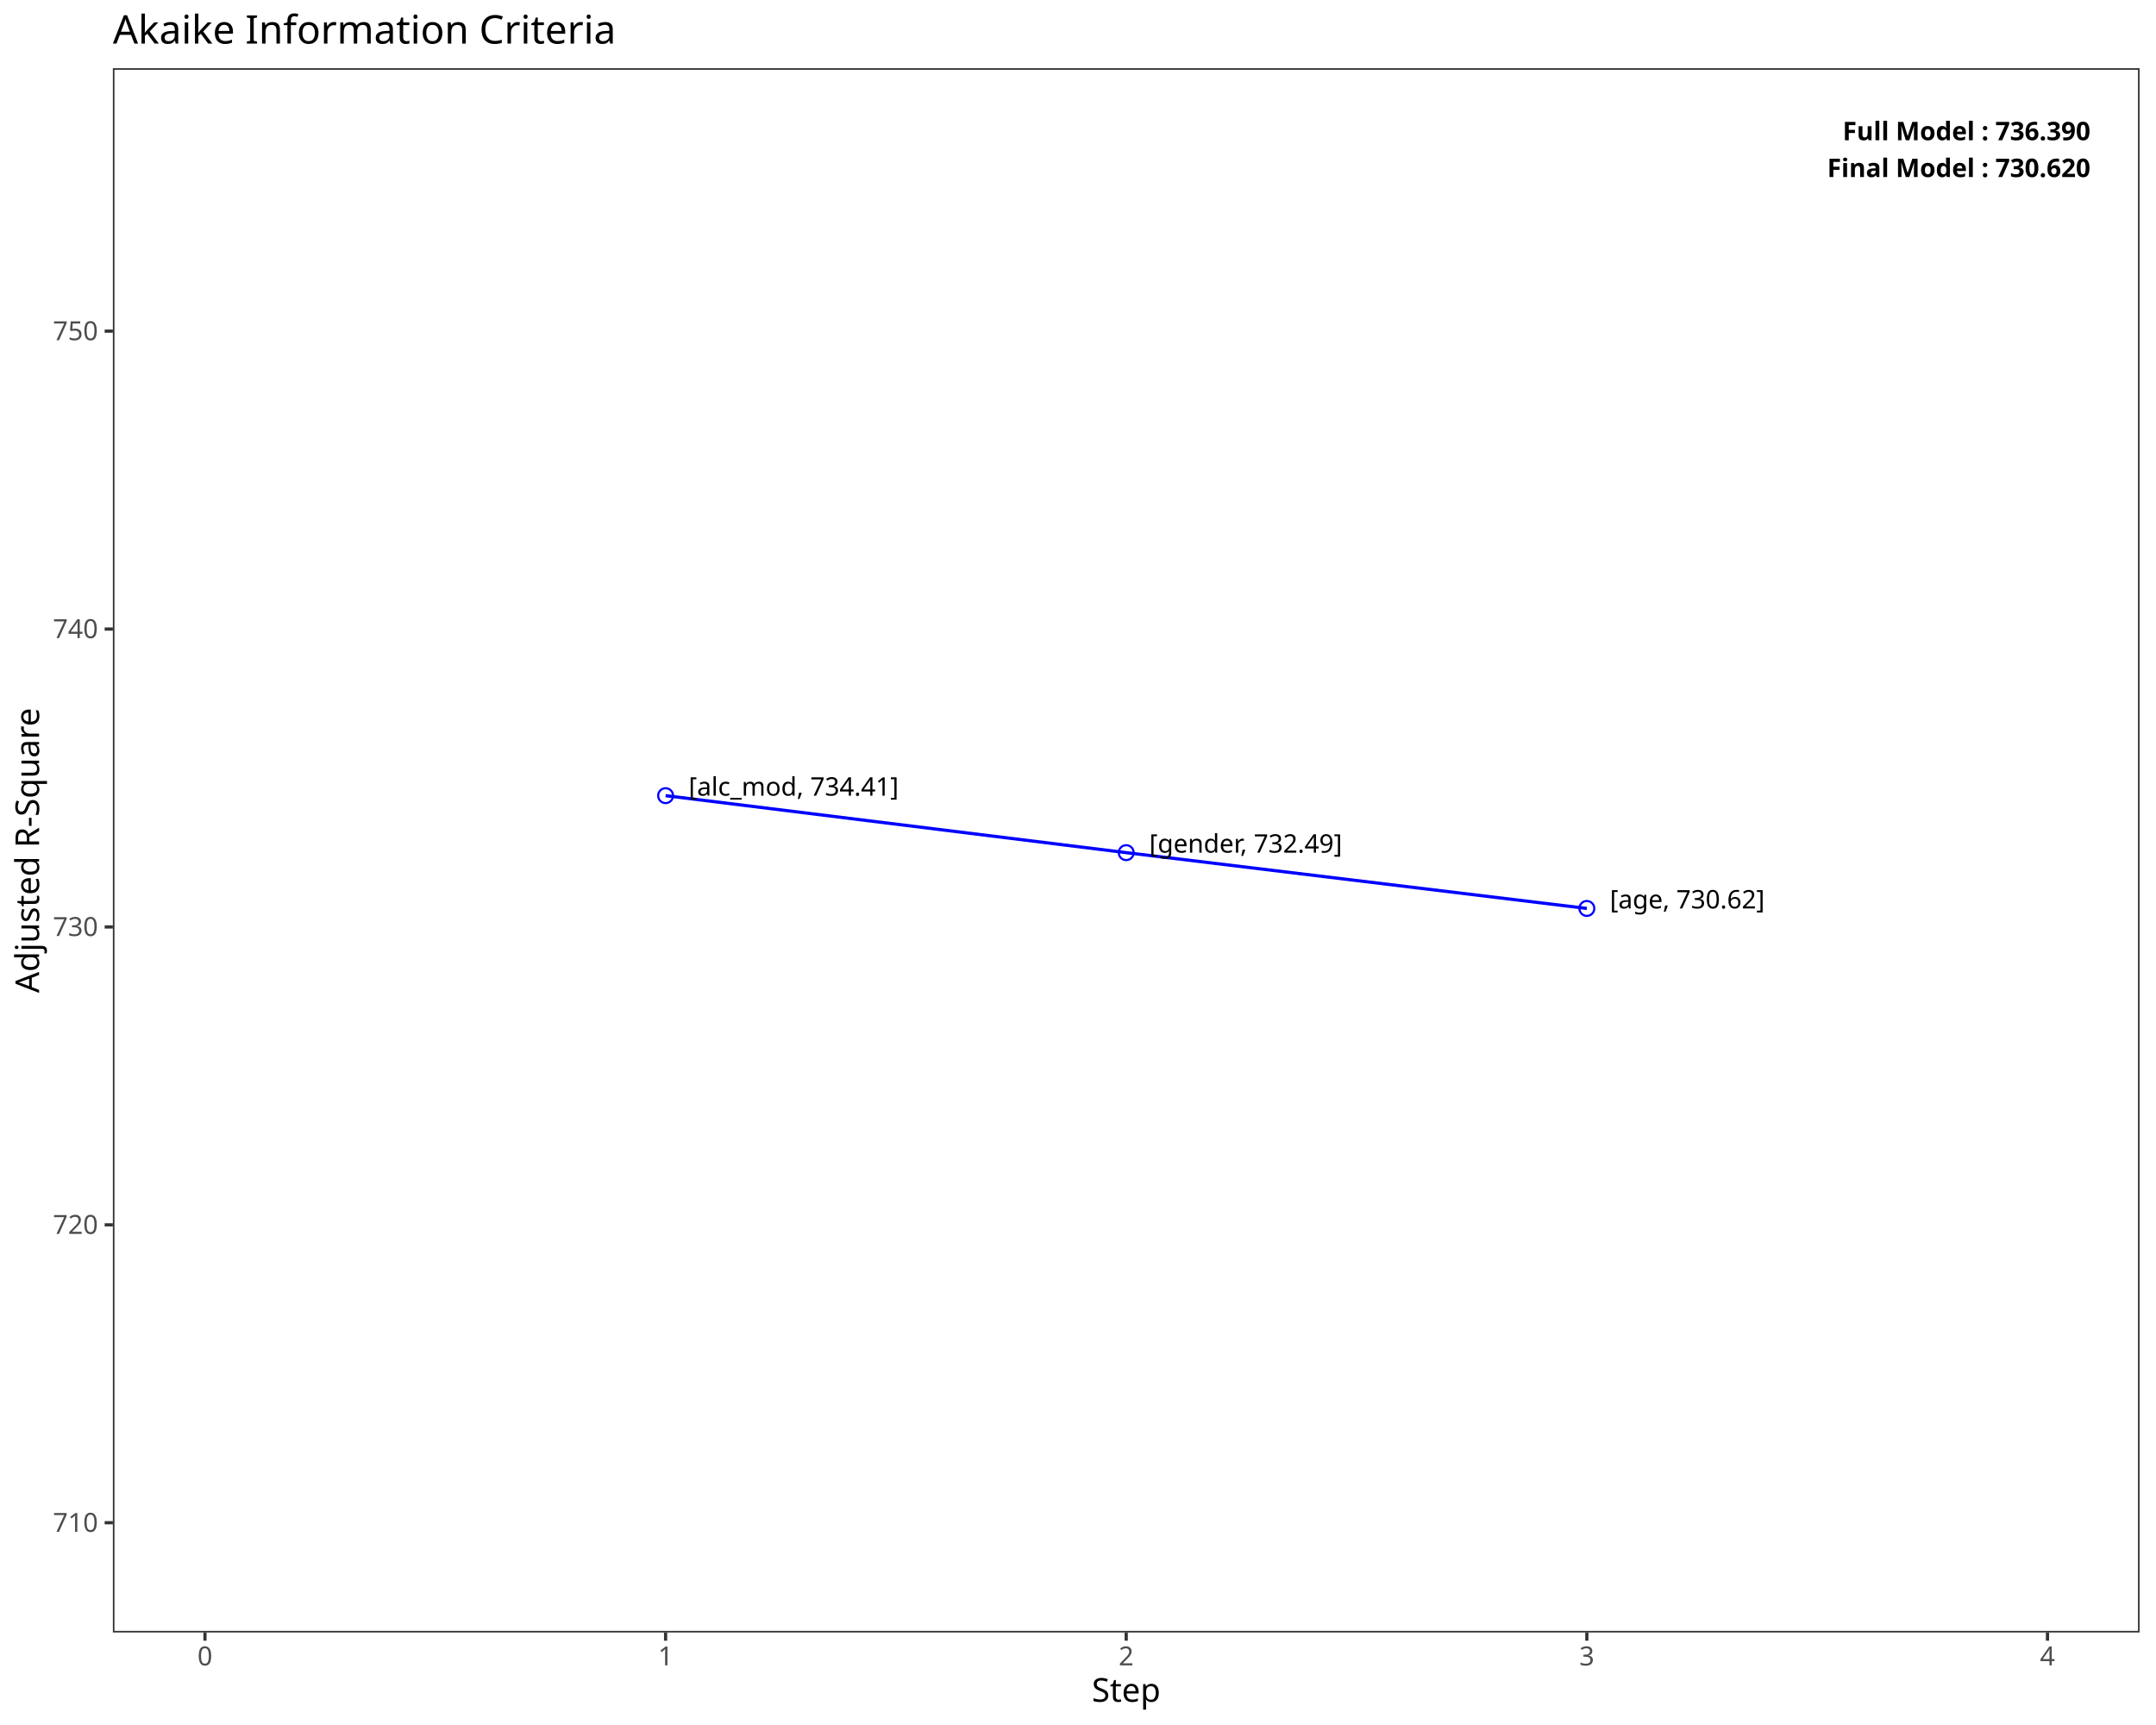
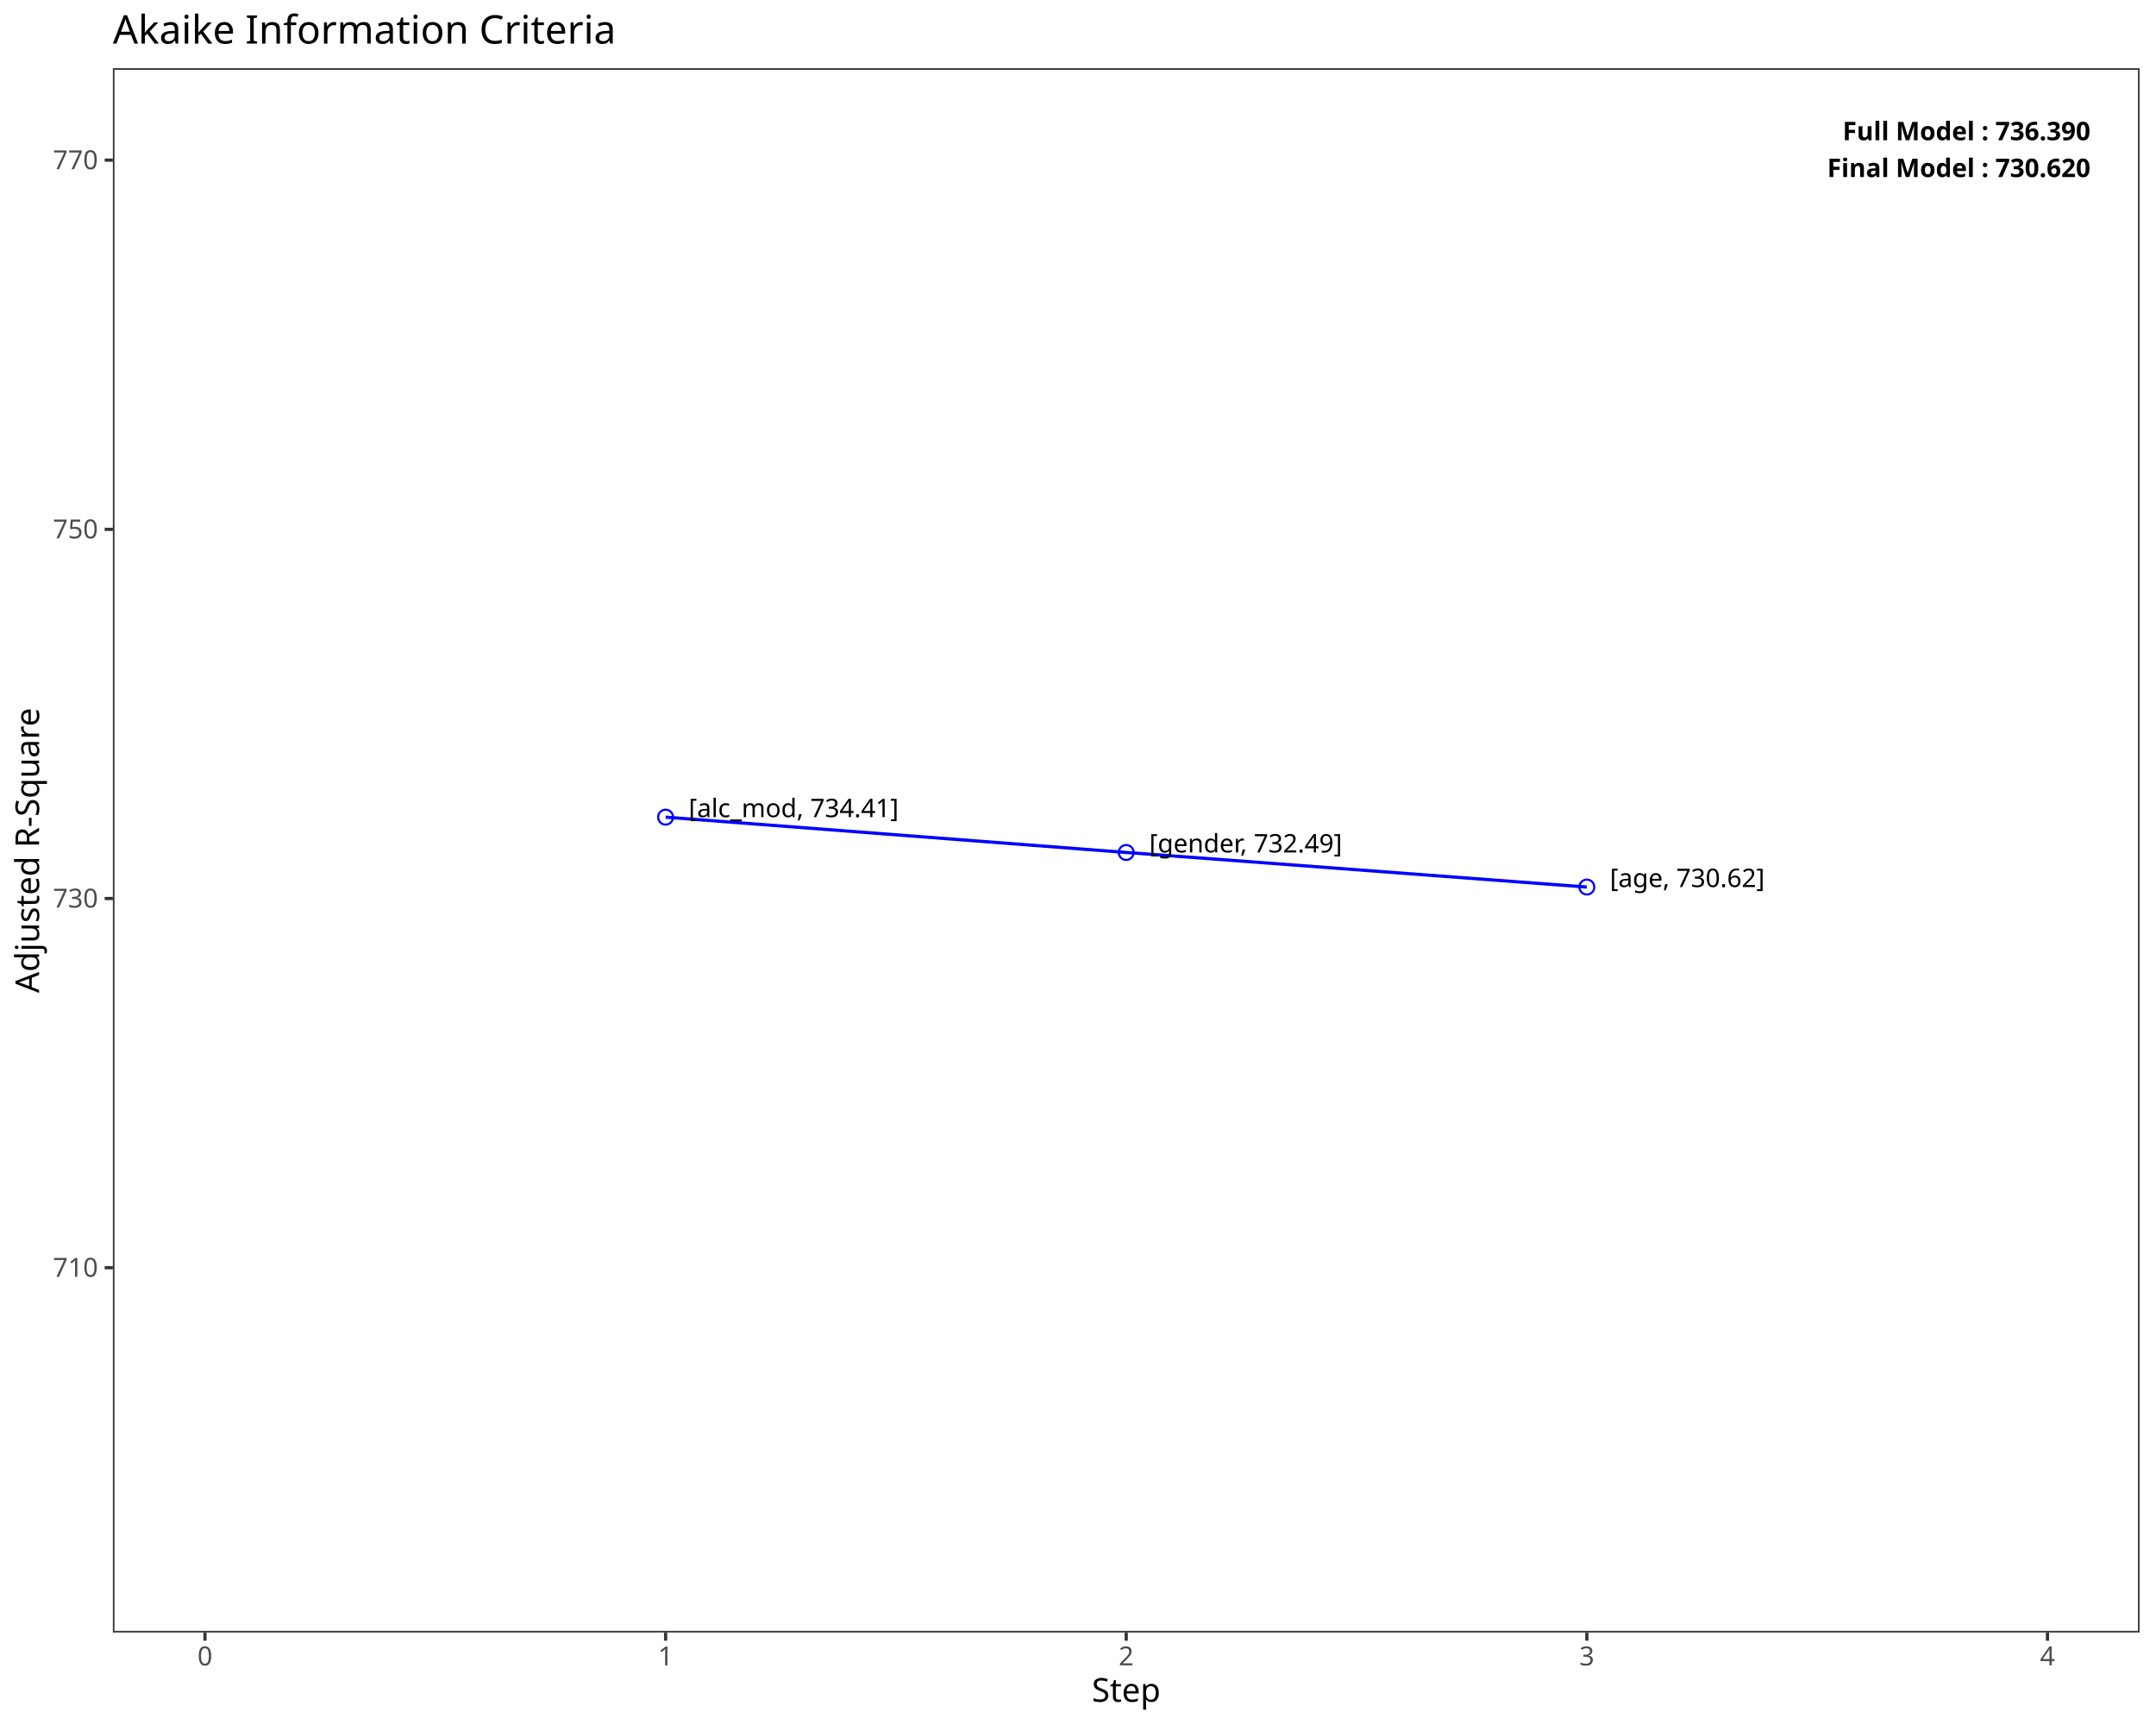
<svg xmlns="http://www.w3.org/2000/svg" class="svglite" data-engine-version="2.0" width="720.00pt" height="576.00pt" viewBox="0 0 720.00 576.00">
  <defs>
    <style type="text/css">
    .svglite line, .svglite polyline, .svglite polygon, .svglite path, .svglite rect, .svglite circle {
      fill: none;
      stroke: #000000;
      stroke-linecap: round;
      stroke-linejoin: round;
      stroke-miterlimit: 10.00;
    }
  </style>
  </defs>
  <rect width="100%" height="100%" style="stroke: none; fill: #FFFFFF;" />
  <defs>
    <clipPath id="cpMC4wMHw3MjAuMDB8MC4wMHw1NzYuMDA=">
      <rect x="0.00" y="0.00" width="720.00" height="576.00" />
    </clipPath>
  </defs>
  <g clip-path="url(#cpMC4wMHw3MjAuMDB8MC4wMHw1NzYuMDA=)">
    <rect x="0.00" y="0.00" width="720.00" height="576.00" style="stroke-width: 1.07; stroke: #FFFFFF; fill: #FFFFFF;" />
  </g>
  <defs>
    <clipPath id="cpMzcuNjl8NzE0LjUyfDIyLjc4fDU0NS4xMQ==">
      <rect x="37.69" y="22.78" width="676.83" height="522.33" />
    </clipPath>
  </defs>
  <g clip-path="url(#cpMzcuNjl8NzE0LjUyfDIyLjc4fDU0NS4xMQ==)">
    <rect x="37.69" y="22.78" width="676.83" height="522.33" style="stroke-width: 1.07; stroke: none; fill: #FFFFFF;" />
-     <polyline points="222.28,265.68 376.10,284.71 529.93,303.34 " style="stroke-width: 1.07; stroke: #0000FF; stroke-linecap: butt;" />
-     <circle cx="222.28" cy="265.68" r="2.49" style="stroke-width: 0.71; stroke: #0000FF;" />
-     <circle cx="376.10" cy="284.71" r="2.49" style="stroke-width: 0.71; stroke: #0000FF;" />
-     <circle cx="529.93" cy="303.34" r="2.49" style="stroke-width: 0.71; stroke: #0000FF;" />
-     <text x="229.97" y="265.68" style="font-size: 8.54px; font-family: sans;" textLength="67.86px" lengthAdjust="spacingAndGlyphs">[alc_mod, 734.41]</text>
-     <text x="383.80" y="284.71" style="font-size: 8.54px; font-family: sans;" textLength="62.17px" lengthAdjust="spacingAndGlyphs">[gender, 732.49]</text>
-     <text x="537.62" y="303.34" style="font-size: 8.54px; font-family: sans;" textLength="49.84px" lengthAdjust="spacingAndGlyphs">[age, 730.62]</text>
+     <polyline points="222.28,272.86 376.10,284.65 529.93,296.20 " style="stroke-width: 1.07; stroke: #0000FF; stroke-linecap: butt;" />
+     <circle cx="222.28" cy="272.86" r="2.49" style="stroke-width: 0.71; stroke: #0000FF;" />
+     <circle cx="376.10" cy="284.65" r="2.49" style="stroke-width: 0.71; stroke: #0000FF;" />
+     <circle cx="529.93" cy="296.20" r="2.49" style="stroke-width: 0.71; stroke: #0000FF;" />
+     <text x="229.97" y="272.86" style="font-size: 8.54px; font-family: sans;" textLength="67.86px" lengthAdjust="spacingAndGlyphs">[alc_mod, 734.41]</text>
+     <text x="383.80" y="284.65" style="font-size: 8.54px; font-family: sans;" textLength="62.17px" lengthAdjust="spacingAndGlyphs">[gender, 732.49]</text>
+     <text x="537.62" y="296.20" style="font-size: 8.54px; font-family: sans;" textLength="49.84px" lengthAdjust="spacingAndGlyphs">[age, 730.62]</text>
    <text x="698.10" y="46.82" text-anchor="end" style="font-size: 8.54px; font-weight: bold; font-family: sans;" textLength="82.09px" lengthAdjust="spacingAndGlyphs"> Full Model  : 736.390</text>
    <text x="698.10" y="59.12" text-anchor="end" style="font-size: 8.54px; font-weight: bold; font-family: sans;" textLength="82.09px" lengthAdjust="spacingAndGlyphs">Final Model : 730.620</text>
    <rect x="37.69" y="22.78" width="676.83" height="522.33" style="stroke-width: 1.07; stroke: #333333;" />
  </g>
  <g clip-path="url(#cpMC4wMHw3MjAuMDB8MC4wMHw1NzYuMDA=)">
-     <text x="32.76" y="511.49" text-anchor="end" style="font-size: 8.80px; fill: #4D4D4D; font-family: sans;" textLength="14.68px" lengthAdjust="spacingAndGlyphs">710</text>
-     <text x="32.76" y="412.01" text-anchor="end" style="font-size: 8.80px; fill: #4D4D4D; font-family: sans;" textLength="14.68px" lengthAdjust="spacingAndGlyphs">720</text>
-     <text x="32.76" y="312.54" text-anchor="end" style="font-size: 8.80px; fill: #4D4D4D; font-family: sans;" textLength="14.68px" lengthAdjust="spacingAndGlyphs">730</text>
-     <text x="32.76" y="213.07" text-anchor="end" style="font-size: 8.80px; fill: #4D4D4D; font-family: sans;" textLength="14.68px" lengthAdjust="spacingAndGlyphs">740</text>
-     <text x="32.76" y="113.60" text-anchor="end" style="font-size: 8.80px; fill: #4D4D4D; font-family: sans;" textLength="14.68px" lengthAdjust="spacingAndGlyphs">750</text>
-     <polyline points="34.95,508.46 37.69,508.46 " style="stroke-width: 1.07; stroke: #333333; stroke-linecap: butt;" />
-     <polyline points="34.95,408.99 37.69,408.99 " style="stroke-width: 1.07; stroke: #333333; stroke-linecap: butt;" />
-     <polyline points="34.95,309.52 37.69,309.52 " style="stroke-width: 1.07; stroke: #333333; stroke-linecap: butt;" />
-     <polyline points="34.95,210.05 37.69,210.05 " style="stroke-width: 1.07; stroke: #333333; stroke-linecap: butt;" />
-     <polyline points="34.95,110.58 37.69,110.58 " style="stroke-width: 1.07; stroke: #333333; stroke-linecap: butt;" />
+     <text x="32.76" y="426.33" text-anchor="end" style="font-size: 8.80px; fill: #4D4D4D; font-family: sans;" textLength="14.68px" lengthAdjust="spacingAndGlyphs">710</text>
+     <text x="32.76" y="303.05" text-anchor="end" style="font-size: 8.80px; fill: #4D4D4D; font-family: sans;" textLength="14.68px" lengthAdjust="spacingAndGlyphs">730</text>
+     <text x="32.76" y="179.78" text-anchor="end" style="font-size: 8.80px; fill: #4D4D4D; font-family: sans;" textLength="14.68px" lengthAdjust="spacingAndGlyphs">750</text>
+     <text x="32.76" y="56.50" text-anchor="end" style="font-size: 8.80px; fill: #4D4D4D; font-family: sans;" textLength="14.68px" lengthAdjust="spacingAndGlyphs">770</text>
+     <polyline points="34.95,423.30 37.69,423.30 " style="stroke-width: 1.07; stroke: #333333; stroke-linecap: butt;" />
+     <polyline points="34.95,300.02 37.69,300.02 " style="stroke-width: 1.07; stroke: #333333; stroke-linecap: butt;" />
+     <polyline points="34.95,176.75 37.69,176.75 " style="stroke-width: 1.07; stroke: #333333; stroke-linecap: butt;" />
+     <polyline points="34.95,53.47 37.69,53.47 " style="stroke-width: 1.07; stroke: #333333; stroke-linecap: butt;" />
    <polyline points="68.45,547.85 68.45,545.11 " style="stroke-width: 1.07; stroke: #333333; stroke-linecap: butt;" />
    <polyline points="222.28,547.85 222.28,545.11 " style="stroke-width: 1.07; stroke: #333333; stroke-linecap: butt;" />
    <polyline points="376.10,547.85 376.10,545.11 " style="stroke-width: 1.07; stroke: #333333; stroke-linecap: butt;" />
    <polyline points="529.93,547.85 529.93,545.11 " style="stroke-width: 1.07; stroke: #333333; stroke-linecap: butt;" />
    <polyline points="683.76,547.85 683.76,545.11 " style="stroke-width: 1.07; stroke: #333333; stroke-linecap: butt;" />
    <text x="68.45" y="556.10" text-anchor="middle" style="font-size: 8.80px; fill: #4D4D4D; font-family: sans;" textLength="4.89px" lengthAdjust="spacingAndGlyphs">0</text>
    <text x="222.28" y="556.10" text-anchor="middle" style="font-size: 8.80px; fill: #4D4D4D; font-family: sans;" textLength="4.89px" lengthAdjust="spacingAndGlyphs">1</text>
    <text x="376.10" y="556.10" text-anchor="middle" style="font-size: 8.80px; fill: #4D4D4D; font-family: sans;" textLength="4.89px" lengthAdjust="spacingAndGlyphs">2</text>
    <text x="529.93" y="556.10" text-anchor="middle" style="font-size: 8.80px; fill: #4D4D4D; font-family: sans;" textLength="4.89px" lengthAdjust="spacingAndGlyphs">3</text>
    <text x="683.76" y="556.10" text-anchor="middle" style="font-size: 8.80px; fill: #4D4D4D; font-family: sans;" textLength="4.89px" lengthAdjust="spacingAndGlyphs">4</text>
    <text x="376.10" y="568.24" text-anchor="middle" style="font-size: 11.00px; font-family: sans;" textLength="22.63px" lengthAdjust="spacingAndGlyphs">Step</text>
    <text transform="translate(13.05,283.95) rotate(-90)" text-anchor="middle" style="font-size: 11.00px; font-family: sans;" textLength="92.95px" lengthAdjust="spacingAndGlyphs">Adjusted R-Square</text>
    <text x="37.69" y="14.56" style="font-size: 13.20px; font-family: sans;" textLength="155.54px" lengthAdjust="spacingAndGlyphs">Akaike Information Criteria</text>
  </g>
</svg>
